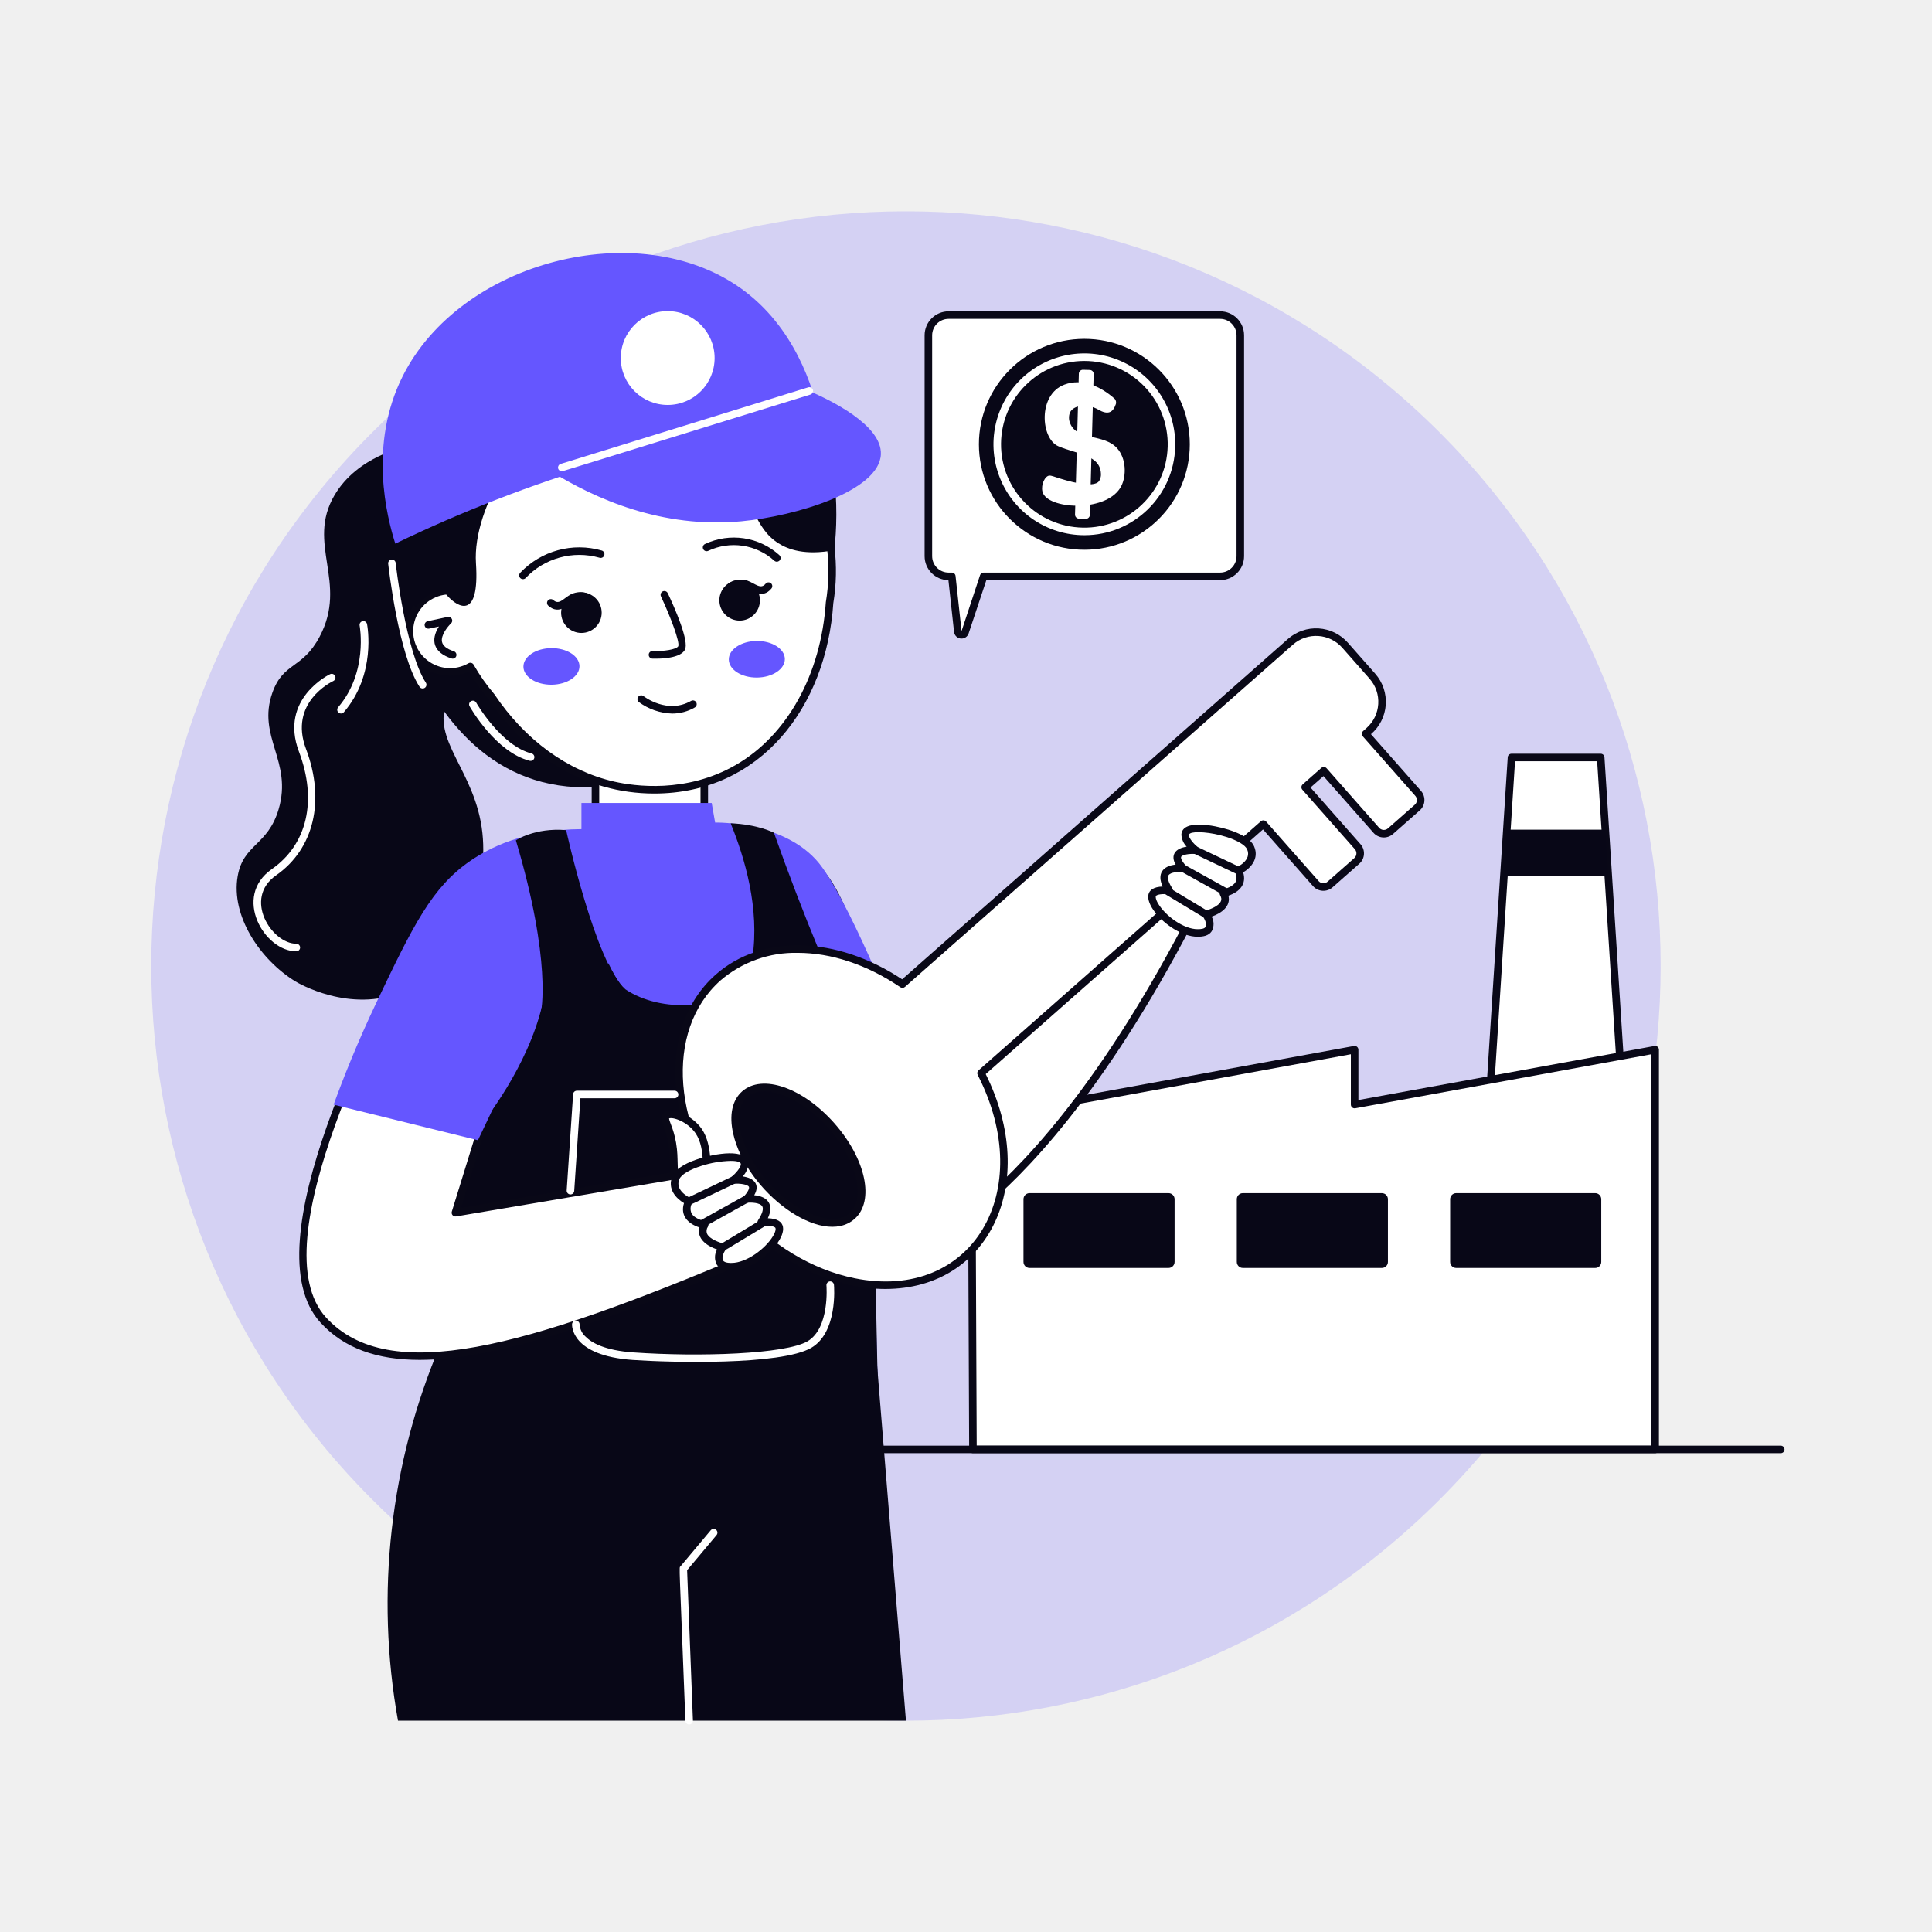
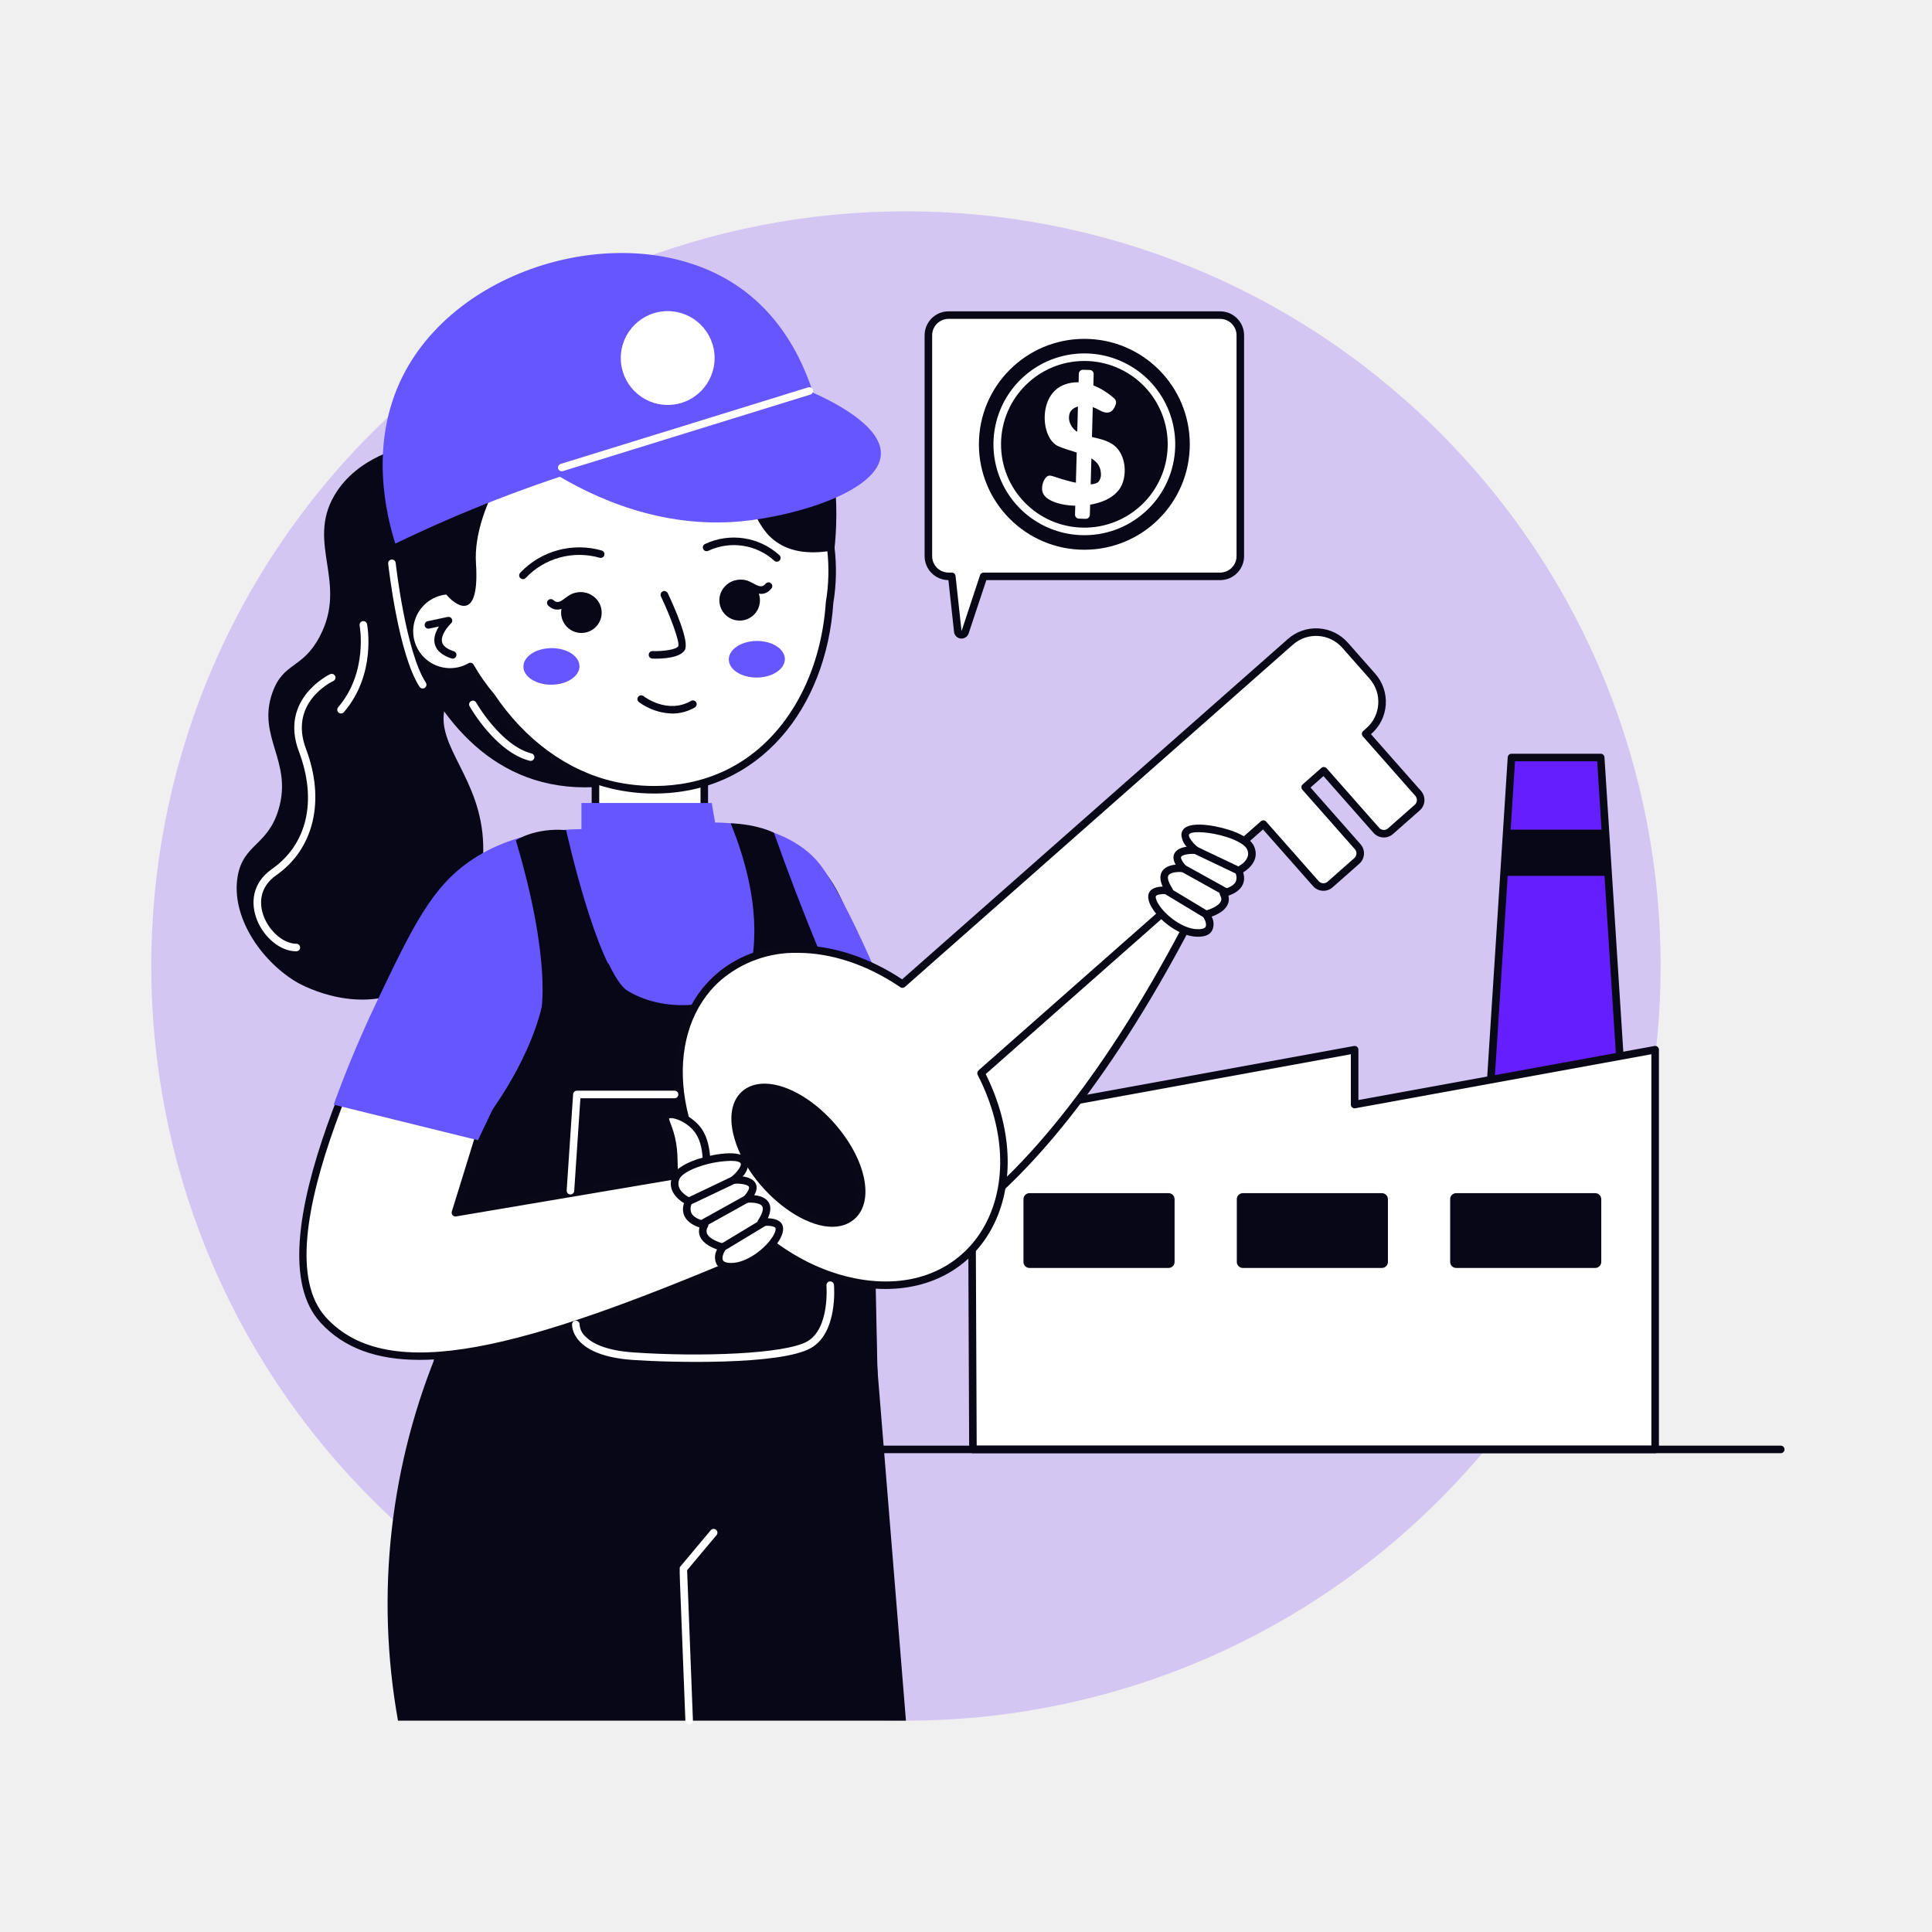
<svg xmlns="http://www.w3.org/2000/svg" height="512" viewBox="0 0 512 512" width="512">
  <g>
    <g opacity="0.2">
-       <circle cx="240.085" cy="256" fill="#6556ff" r="200" transform="translate(-110.7 244.746) rotate(-45)" />
+       <circle cx="240.085" cy="256" fill="#651FFF" r="200" transform="translate(-110.7 244.746) rotate(-45)" />
    </g>
    <g>
      <g>
        <g>
-           <polygon fill="#fff" points="393.176 316.198 431.588 316.198 424.202 200.741 400.563 200.741 393.176 316.198" />
+           <polygon fill="#651FFF" points="393.176 316.198 431.588 316.198 424.202 200.741 400.563 200.741 393.176 316.198" />
          <path d="M431.588,317.2H393.176a1,1,0,0,1-.729-.315c-.455-.486-.789,7.381,7.117-116.2a1,1,0,0,1,1-.937H424.2a1,1,0,0,1,1,.937l7.386,115.457A1,1,0,0,1,431.588,317.2Zm-37.346-2h36.28l-7.258-113.457H401.5Z" fill="#090817" />
        </g>
        <polygon fill="#080717" points="425.425 219.868 426.209 232.123 398.555 232.123 399.339 219.868 425.425 219.868" />
      </g>
      <g>
        <path d="M358.991,292.721V278.186L257.467,296.714l.372,87.4H438.633V278.186Z" fill="#fff" />
        <path d="M438.633,385.111H257.839a1,1,0,0,1-1-1l-.372-87.4a1,1,0,0,1,.82-.988L358.812,277.2a1,1,0,0,1,1.179.984v13.334L438.454,277.2a1,1,0,0,1,1.179.984V384.111A1,1,0,0,1,438.633,385.111Zm-179.8-2h178.8V279.386L359.171,293.7a1,1,0,0,1-1.18-.983V279.386L258.47,297.548Z" fill="#090817" />
      </g>
      <rect fill="#080717" height="19.823" rx="1.598" width="40.047" x="271.231" y="316.198" />
      <rect fill="#080717" height="19.823" rx="1.598" width="40.047" x="327.768" y="316.198" />
      <rect fill="#080717" height="19.823" rx="1.598" width="40.047" x="384.305" y="316.198" />
      <path d="M471.916,385.111H229.2a1,1,0,1,1,0-2H471.916a1,1,0,1,1,0,2Z" fill="#080717" />
      <path d="M125.762,119.761a31.546,31.546,0,0,0-17.057-1.674c-1.319.247-13.979,2.8-20.063,13.157-7.567,12.885,3.7,23.112-3.947,37.5-4.607,8.666-9.6,6.656-12.5,14.8-4.178,11.746,5.418,18.157,1.644,30.917-2.871,9.708-9.36,9.151-10.854,17.761-1.812,10.446,5.864,22.073,15.323,27.876.574.352,14.431,8.559,28.422,2.712,15.521-6.487,22.759-26.74,21.114-42.039-1.8-16.687-13.844-24.566-9.274-35.254,2.568-6,7.546-6.265,11.809-11.105C136.3,167.7,139.692,153.472,125.762,119.761Z" fill="#080717" />
      <path d="M99.12,135.684s7.189,80.243,63.479,72.437-27.079-76.877-27.079-76.877Z" fill="#080717" />
      <g>
        <path d="M175.75,222.217c21.122-4,32.012.576,38.053,5.482,12.192,9.9,10.183,25.675,27.411,49.662a122.138,122.138,0,0,0,11.609,13.867l38.7-55.467,23.863,8.062c-8.251,15.872-29.648,54.708-55.789,75.864-5,4.05-11.543,8.553-19.833,8.465-7.512-.08-17.184-3.937-30.8-22.09C189.255,279.778,180.009,248.5,175.75,222.217Z" fill="#fff" />
        <path d="M240,329.153c-13.013,0-23.965-11.992-31.838-22.491-16.712-22.285-27.951-50.642-33.4-84.285a1,1,0,0,1,.8-1.143c17.147-3.246,30.226-1.331,38.869,5.689,12.5,10.149,10.414,25.934,27.592,49.855A121.413,121.413,0,0,0,252.7,289.657l38-54.469a1,1,0,0,1,1.141-.375l23.864,8.063a1,1,0,0,1,.566,1.408c-24.069,46.3-45.447,67.6-56.047,76.18C254.906,324.768,248.352,329.153,240,329.153ZM176.9,223.022c5.457,32.9,16.514,60.63,32.869,82.441,20,26.666,33.98,25.764,49.2,13.446,10.4-8.417,31.31-29.253,54.992-74.513l-22.047-7.448L253.643,291.8a1,1,0,0,1-1.537.125,123.184,123.184,0,0,1-11.7-13.981c-17.233-23.994-15.368-39.835-27.229-49.468C205.166,221.973,192.963,220.139,176.9,223.022Z" fill="#090817" />
      </g>
      <g>
        <path d="M228.664,307.191c-4-60.634-13.82-70.487-17.995-74.059a48.972,48.972,0,0,0-16.613-9.089,10.66,10.66,0,0,1-7.415-10.093V179.37H157.8v37.878a6.9,6.9,0,0,1-4.871,6.586c-8.41,2.606-15.873,6.885-21.166,12.759-12.776,14.181-6.807,30.826-9.689,81.672a562.85,562.85,0,0,1-7.614,65.753l114.2,2.768A601.683,601.683,0,0,0,228.664,307.191Z" fill="#fff" />
        <path d="M228.665,387.786c-1.058,0,8.578.209-114.228-2.768a1,1,0,0,1-.96-1.174c6.845-38.853,8.5-70.347,8.551-104.883.03-22.041.045-33.1,8.994-43.037,5.19-5.761,12.664-10.272,21.613-13.045a5.876,5.876,0,0,0,4.167-5.631V179.37a1,1,0,0,1,1-1h28.839a1,1,0,0,1,1,1v34.58a9.66,9.66,0,0,0,6.727,9.143,49.745,49.745,0,0,1,16.951,9.279c6.1,5.22,14.639,18.648,18.344,74.753.1,0,2.869,36.651,0,79.728A1,1,0,0,1,228.665,387.786Zm-113.018-4.74,112.082,2.717a602.617,602.617,0,0,0-.062-78.507c-4.077-61.753-14.292-70.492-17.648-73.364a47.751,47.751,0,0,0-16.275-8.9,11.655,11.655,0,0,1-8.1-11.043V180.37H158.8v36.878a7.864,7.864,0,0,1-5.575,7.541c-8.6,2.667-15.77,6.981-20.718,12.473-12.43,13.8-6.575,30.6-9.435,81.059A565.475,565.475,0,0,1,115.647,383.046Z" fill="#090817" />
      </g>
      <g>
        <path d="M169.244,100.035a51.3,51.3,0,0,0-51.026,56.521,10.781,10.781,0,1,0,6.425,20.081,51.326,51.326,0,0,0,5.535,7.9c8.13,12.137,19.488,20.653,32.421,23.582,3.458.783,18.515,3.768,32.9-4.538,14.1-8.144,23.053-24.552,24.353-43.917A51.294,51.294,0,0,0,169.244,100.035Z" fill="#fff" />
        <path d="M173.382,210.294c-18.635,0-33.927-10.135-44-25.15a52.687,52.687,0,0,1-5.122-7.18,11.783,11.783,0,1,1-7.122-22.266,52.289,52.289,0,1,1,103.7,4.129C218.99,187.409,201.523,210.294,173.382,210.294Zm-47.87-34.15a51.171,51.171,0,0,0,5.5,7.838c8.126,12.132,19.424,20.359,31.811,23.164,5.3,1.2,19.029,3.163,32.175-4.429,13.654-7.886,22.572-24.005,23.855-43.118a50.29,50.29,0,1,0-99.895-8.275c0,4.961.555,5.23.037,5.865a1,1,0,0,1-.676.362,9.782,9.782,0,1,0,5.829,18.22A1,1,0,0,1,125.512,176.144Z" fill="#090817" />
      </g>
      <path d="M138.576,153.485a1,1,0,0,1-.71-1.7,21.553,21.553,0,0,1,21.644-5.88,1,1,0,0,1-.652,1.892,19.562,19.562,0,0,0-19.572,5.4A1,1,0,0,1,138.576,153.485Z" fill="#080717" />
      <g>
        <path d="M145.3,160.512a1,1,0,0,1,1.341-1.485c1.535,1.387,2.593-.4,4.654-1.531a5.817,5.817,0,0,1,4.945-.033,1,1,0,0,1-.867,1.8,3.821,3.821,0,0,0-3.116-.016C150.57,160.173,148.178,163.108,145.3,160.512Z" fill="#080717" />
        <circle cx="154.076" cy="162.364" fill="#080717" r="5.376" />
      </g>
      <path d="M205.87,148.858a1,1,0,0,1-.672-.259,15.95,15.95,0,0,0-17.517-2.62,1,1,0,0,1-.851-1.811,17.954,17.954,0,0,1,19.713,2.95A1,1,0,0,1,205.87,148.858Z" fill="#080717" />
      <g>
        <path d="M197.358,155.742a3.845,3.845,0,0,0-3.08.472,1,1,0,0,1-1.122-1.655,5.8,5.8,0,0,1,4.9-.692c2.183.81,3.51,2.428,4.829.834a1,1,0,1,1,1.543,1.272C201.97,158.951,199.118,156.394,197.358,155.742Z" fill="#080717" />
        <circle cx="196.017" cy="159.089" fill="#080717" r="5.376" />
      </g>
      <path d="M172.883,174.538a1,1,0,0,1-.966-1.032.974.974,0,0,1,1.033-.966c2.877.1,6.3-.4,6.8-1.29.433-1.132-2.016-7.731-4.582-13.172a1,1,0,1,1,1.808-.853c1.781,3.775,5.785,12.8,4.51,15.019C180.248,174.409,175.372,174.624,172.883,174.538Z" fill="#080717" />
      <ellipse cx="146.139" cy="176.609" fill="#6556ff" rx="7.428" ry="4.848" transform="translate(-1.743 1.457) rotate(-0.568)" />
      <ellipse cx="200.541" cy="174.72" fill="#6556ff" rx="7.428" ry="4.848" transform="matrix(1, -0.01, 0.01, 1, -1.722, 1.996)" />
      <path d="M154.087,212.8h34.52l.909,5.191s19.6-.519,28.42,11.939,21.154,44.513,21.154,44.513q-4.349,4.606-8.695,9.214,1.21,45.681,2.422,91.362l-118.355-1.4s3.6-87.191,9.69-116.953S154.087,222.4,154.087,222.4Z" fill="#6556ff" />
      <path d="M116.711,356.332A175.512,175.512,0,0,0,105.473,456H240.085q-3.941-48.516-7.88-97.031Z" fill="#080717" />
      <path d="M140.406,221.669s7.192,28.161,3.3,44.686-15.633,30.973-15.633,30.973l-7.986,28.377L113.8,368.6l118.85.2q-.925-43.188-1.738-85.661A654.963,654.963,0,0,1,205.1,220.691s-4.193-2.232-11.467-2.509c3.742,9.176,7.742,22.616,5.746,35.758a12.625,12.625,0,0,1-2.206,5.969c-5.574,7.547-21.874,8.757-31.535,2.206,0,0-6.764-4.586-15.606-42.122A34.215,34.215,0,0,0,140.406,221.669Z" fill="#080717" />
      <g>
        <path d="M170.574,235.322a11.936,11.936,0,0,0-12.244-14.616c-14.193.7-36.922,4.706-45.685,22.462C99.5,269.815,67.656,330.123,85.652,349.8s58.139,6.529,112.126-16.311l-9.6-23.533-67.483,11.42q9.168-29.66,18.334-59.319S165.772,256.153,170.574,235.322Z" fill="#fff" />
        <path d="M111.216,360.38c-11.307,0-20.051-3.067-26.3-9.9-18.709-20.46,14.327-82.4,26.834-107.752,9.123-18.485,33.07-22.357,46.533-23.019a12.932,12.932,0,0,1,13.267,15.84h0C167,255.293,143.869,261.889,139.812,262.9l-17.686,57.222,65.881-11.15a1,1,0,0,1,1.093.608l9.6,23.533a1,1,0,0,1-.537,1.3C160.534,350.335,131.68,360.379,111.216,360.38Zm47.163-138.675c-17.417.856-37.053,6.132-44.837,21.905C101.615,267.783,68.6,329.671,86.39,349.128c16.676,18.239,53.006,7.925,110.089-16.173l-8.928-21.876-66.693,11.287a1,1,0,0,1-1.122-1.281l18.334-59.319a1,1,0,0,1,.739-.682c.262-.058,26.189-6.024,30.79-25.986A10.933,10.933,0,0,0,158.379,221.705Zm12.2,13.617h0Z" fill="#090817" />
      </g>
      <path d="M154.087,219.728c-15.294.094-24.664,5.134-29.416,8.386-10.2,6.977-15.213,17.2-24.83,37.376-5.269,11.05-8.982,20.537-11.421,27.252l38.241,9.431,17.044-35.818s29.069-14.881,31.492-28.032S172.349,216.471,154.087,219.728Z" fill="#6556ff" />
      <path d="M150.031,219.993s7.776,35.288,15.606,42.122l-22.278,6.143s2.976-13.248-6.645-45.557C136.714,222.7,141.732,219.279,150.031,219.993Z" fill="#080717" />
      <path d="M182.637,457a1,1,0,0,1-1-.961c-1.669-43.116-1.689-40.476-1.325-40.912l8.046-9.6a1,1,0,0,1,1.534,1.286l-7.8,9.307,1.542,39.845A1,1,0,0,1,182.637,457Z" fill="#fff" />
      <g>
        <path d="M259.984,284.4l74.811-66,13.918,15.776a2.666,2.666,0,0,0,3.761.235l7.094-6.259a2.664,2.664,0,0,0,.235-3.76l-13.919-15.776,4.934-4.352,13.918,15.775a2.664,2.664,0,0,0,3.76.236l7.094-6.259a2.664,2.664,0,0,0,.235-3.76l-13.918-15.776.9-.789a10.259,10.259,0,0,0,.9-14.479l-7.256-8.224a10.257,10.257,0,0,0-14.478-.905L239.156,260.793c-16.663-11.358-36.466-12.665-48.829-1.757-15.491,13.667-13.428,41.32,4.608,61.763s45.217,25.937,60.708,12.269C268.006,322.161,269.177,302.35,259.984,284.4Zm-57.221,29.492c-7.867-8.917-10.3-19.624-5.438-23.915s15.184-.541,23.051,8.376,10.3,19.623,5.438,23.914S210.63,322.81,202.763,313.893Z" fill="#fff" />
        <path d="M234.64,341.593c-13.085,0-28.43-6.5-40.454-20.133-18.373-20.823-20.4-49.164-4.52-63.175,12.252-10.81,32.028-10.283,49.407,1.247l102.239-90.2a11.252,11.252,0,0,1,15.89.994l7.256,8.224a11.269,11.269,0,0,1-1.139,16.017l13.256,15.027a3.662,3.662,0,0,1-.323,5.171l-7.094,6.258a3.665,3.665,0,0,1-5.172-.324l-13.257-15.025L347.3,208.7l13.257,15.027a3.668,3.668,0,0,1-.324,5.171l-7.094,6.259a3.667,3.667,0,0,1-5.172-.324L334.707,219.81l-73.482,64.831C275.608,313.608,262.087,341.59,234.64,341.593Zm-23.216-89.078a30.366,30.366,0,0,0-20.435,7.27c-15.053,13.281-12.947,40.355,4.7,60.353,8.58,9.724,19.5,16.333,30.756,18.607,31.169,6.3,48.482-22.979,32.652-53.888a1,1,0,0,1,.229-1.206l74.81-66a1,1,0,0,1,1.412.089l13.918,15.776a1.667,1.667,0,0,0,2.349.146l7.094-6.259a1.666,1.666,0,0,0,.147-2.349l-13.919-15.776a1,1,0,0,1,.089-1.411l4.933-4.352a1,1,0,0,1,1.412.089l13.918,15.775a1.66,1.66,0,0,0,2.348.146l7.095-6.258a1.663,1.663,0,0,0,.147-2.348l-13.919-15.777a1,1,0,0,1,.089-1.411l.894-.79a9.269,9.269,0,0,0,.818-13.067l-7.256-8.224a9.267,9.267,0,0,0-13.067-.816L239.817,261.543a1,1,0,0,1-1.225.076C229.716,255.568,220.174,252.515,211.424,252.515ZM194.3,300.423c-1.111-4.89-.27-8.865,2.369-11.194,5.359-4.728,16.1-1.009,24.462,8.463s10.708,20.6,5.35,25.327C217.72,330.742,197.785,315.77,194.3,300.423Zm8.206-11.2c-5.86,0-7.571,4.975-6.255,10.76a31.4,31.4,0,0,0,7.267,13.252c7.362,8.344,17.273,12.144,21.639,8.288s1.837-14.159-5.526-22.5C214.224,292.893,207.45,289.219,202.5,289.219Z" fill="#090817" />
      </g>
      <g>
        <g>
          <path d="M317.376,247.243c.7,0,2.231,0,2.9-1,.626-.931.331-2.456-.677-3.92,0,0,6.891-1.557,4.582-5.644,0,0,6.312-1.027,4-5.951,0,0,4.9-2.172,3.247-6.009s-14.008-6.273-16.579-4.685,1.968,5.286,1.968,5.286-8.2-.618-3.257,4.821c0,0-8.207-.968-3.711,5.861-3.052-.242-4.085.35-4.423,1C304.1,239.546,311.35,247.249,317.376,247.243Z" fill="#fff" />
          <path d="M317.369,248.243c-8.111,0-18.959-12.958-9.25-13.3-1.556-3.371.023-5.466,3.442-5.811-1.457-2.554-.051-4.327,2.917-4.743a5,5,0,0,1-1.4-3.233c.266-4.086,8.631-2.494,12.487-1.28,2.576.811,5.845,2.24,6.794,4.44,1.4,3.259-.95,5.7-2.909,6.874.948,3.011-.859,5.171-3.91,6.164.7,2.764-1.73,4.606-4.444,5.563a3.977,3.977,0,0,1,.017,3.877C320.29,248.017,318.806,248.243,317.369,248.243Zm.007-1h0Zm-8.808-10.3c-1.952,0-2.235.492-2.248.516-.1.189-.092.863.636,2.064,1.94,3.2,6.693,6.722,10.419,6.722.977,0,1.776-.116,2.075-.562s.216-1.508-.671-2.8a1,1,0,0,1,.6-1.542c.882-.2,3.538-1.089,4.15-2.475.536-1.21-.689-1.709-.249-2.626a1,1,0,0,1,.741-.554c.729-.123,2.775-.719,3.444-1.993a2.789,2.789,0,0,0-.184-2.548,1,1,0,0,1,.5-1.337c.161-.073,3.973-1.824,2.734-4.7-.491-1.139-2.569-2.382-5.558-3.324-4.12-1.3-8.531-1.551-9.577-.905-.3.184-.308.33-.313.408-.055.842,1.391,2.438,2.387,3.252a1,1,0,0,1-.707,1.772c-1.53-.115-3.452.189-3.73.76-.142.292.11,1.094,1.289,2.391a1,1,0,0,1-.856,1.666c-1-.117-3.232-.055-3.793.858-.383.621-.006,1.883,1.032,3.46a1,1,0,0,1-.914,1.547C309.317,236.957,308.916,236.941,308.568,236.941Z" fill="#090817" />
        </g>
        <path d="M319.6,243.317c-.4,0,.464.448-11.069-6.508a1,1,0,1,1,1.033-1.713l10.553,6.365A1,1,0,0,1,319.6,243.317Z" fill="#080717" />
        <path d="M324.987,237.48c-.368,0,.568.46-11.9-6.47a1,1,0,0,1,.972-1.748l11.419,6.344A1,1,0,0,1,324.987,237.48Z" fill="#080717" />
        <path d="M328.189,231.723c-.323,0,.591.388-11.793-5.505a1,1,0,0,1,.859-1.807l11.365,5.408A1,1,0,0,1,328.189,231.723Z" fill="#080717" />
      </g>
      <g>
        <path d="M178.4,304.6c-.613-5.841-2.874-7.956-1.817-8.911,1.278-1.154,6.137.518,8.565,4.066,3.329,4.862,1.224,11.988,3.339,12.547a1.282,1.282,0,0,0,.814-.088c-2.407,3.406-5.3,5.138-7.277,4.416a4.616,4.616,0,0,1-2.24-2.6C178.136,310.742,178.807,308.491,178.4,304.6Z" fill="#fff" />
        <path d="M182.955,317.783c-2.167,0-3.172-1.525-4.067-3.309-1.769-3.531-1.078-5.916-1.485-9.774h0c-.635-6.061-3.283-8.14-1.492-9.759,2.092-1.889,7.668.751,10.061,4.244,3.083,4.5,1.937,11.273,2.792,12.153,0-.008.057-.013.147-.05a1,1,0,0,1,1.205,1.5C187.878,315.953,185.2,317.783,182.955,317.783Zm-3.562-13.292c.413,3.937-.238,6.05,1.283,9.086.536,1.07.971,1.848,1.688,2.109,1.074.389,3.051-.358,5.132-2.784-2.072-1.664-.144-8.158-3.175-12.588-2.094-3.058-6.009-4.357-7.018-3.918.069.961,1.6,3.4,2.09,8.095Z" fill="#090817" />
      </g>
      <g>
        <g>
          <path d="M193.864,335.689c-.736,0-2.338,0-3.044-1.053-.657-.977-.347-2.575.709-4.11,0,0-7.222-1.631-4.8-5.915,0,0-6.616-1.076-4.2-6.237,0,0-5.138-2.276-3.4-6.3s14.682-6.576,17.376-4.91-2.061,5.539-2.061,5.539,8.591-.647,3.412,5.054c0,0,8.6-1.015,3.89,6.143,3.2-.254,4.282.366,4.637,1.044C207.779,327.622,200.18,335.7,193.864,335.689Z" fill="#fff" />
          <path d="M193.872,336.688c-.881.011-2.875,0-3.883-1.5a4.146,4.146,0,0,1,.044-4.064c-2.854-.992-5.437-2.93-4.665-5.834-3.184-1.023-5.122-3.267-4.1-6.45-2.045-1.21-4.529-3.762-3.062-7.164.987-2.29,4.4-3.782,7.092-4.628,4.035-1.273,12.75-2.93,13.024,1.3a5.276,5.276,0,0,1-1.513,3.419c3.177.418,4.649,2.282,3.069,4.977,3.659.338,5.276,2.563,3.611,6.1C213.726,323.152,202.326,336.688,193.872,336.688Zm-.224-29.046a27.651,27.651,0,0,0-7.748,1.318c-3.146.99-5.336,2.3-5.856,3.512-1.318,3.057,2.72,4.911,2.893,4.989a1,1,0,0,1,.5,1.337,2.96,2.96,0,0,0-.189,2.717c.852,1.614,3.614,2.1,3.642,2.108a1,1,0,0,1,.71,1.48,1.969,1.969,0,0,0-.229,1.829c.654,1.478,3.452,2.409,4.38,2.619a1,1,0,0,1,.6,1.542c-.807,1.174-1.1,2.4-.7,2.985.486.723,2.323.61,2.223.61,3.931,0,8.927-3.722,10.954-7.066.773-1.275.783-1.991.667-2.212-.041-.08-.5-.768-3.671-.512a1,1,0,0,1-.914-1.546c1.115-1.695,1.5-3,1.083-3.678-.6-.977-2.969-1.043-4.022-.922a1,1,0,0,1-.856-1.666c1.252-1.378,1.514-2.24,1.359-2.561-.309-.633-2.333-.939-3.957-.823a1,1,0,0,1-.707-1.771c1.051-.86,2.579-2.55,2.52-3.45C196.273,307.7,194.423,307.642,193.648,307.642Z" fill="#090817" />
        </g>
        <path d="M191.53,331.526a1,1,0,0,1-.518-1.856L202.073,323a1,1,0,1,1,1.033,1.713C191,332.011,191.926,331.526,191.53,331.526Z" fill="#080717" />
        <path d="M185.887,325.408a1,1,0,0,1-.487-1.874l11.968-6.649a1,1,0,1,1,.971,1.748C185.233,325.915,186.256,325.408,185.887,325.408Z" fill="#080717" />
        <path d="M182.53,319.374a1,1,0,0,1-.43-1.9l11.911-5.669a1,1,0,0,1,.859,1.806C182.183,319.647,182.867,319.374,182.53,319.374Z" fill="#080717" />
      </g>
      <path d="M151.177,316.539a1,1,0,0,1-1-1.066l1.7-25.494a1,1,0,0,1,1-.933h25.894a1,1,0,0,1,0,2H153.811l-1.638,24.559A1,1,0,0,1,151.177,316.539Z" fill="#fff" />
      <path d="M167.687,360.4c-16.369-1.14-16.108-9.126-16.089-9.465a1,1,0,0,1,2,.1,4.791,4.791,0,0,0,1.6,3.206c1.586,1.609,5.065,3.636,12.629,4.162,17.632,1.231,40.29.455,46.149-2.935,5.943-3.442,5.051-14.685,5.042-14.8a1,1,0,0,1,.91-1.082,1.009,1.009,0,0,1,1.082.909c.045.514,1.012,12.623-6.032,16.7C206.91,361.867,177.567,361.085,167.687,360.4Z" fill="#fff" />
      <path d="M110.021,161.01c3.5-3.926,5.613-4.537,6.942-4.126a2.4,2.4,0,0,1,1.609,1.024c2.8,3.1,8.552,6.444,7.565-8.63s12.77-36.819,27.939-43.031c0,0,.921,13.649,26.7,16.363,5.63.592,9.411,2.2,12.163,4.316,7.408,5.7,6.672,12.8,13.343,17.042,2.571,1.633,7.037,3.306,14.827,1.83,1.147-10.572,1.4-29.567-9.621-46.623-2.575-3.987-5.618-8.6-11.1-12.087-19.2-12.226-46.088,3.428-48.6,4.934C110.778,83.442,93.635,124.86,110.021,161.01Z" fill="#080717" />
      <path d="M119.663,174.5c-4.77-1.542-5.654-4.814-3.35-8.465l-2.548.543a1,1,0,1,1-.417-1.955l5.3-1.132a1,1,0,0,1,.894,1.7c-.805.761-2.805,3.13-2.4,4.939.234,1.038,1.287,1.867,3.129,2.463A1,1,0,0,1,119.663,174.5Z" fill="#080717" />
      <path d="M178.133,189.1a15.67,15.67,0,0,1-8.826-3.044,1,1,0,0,1,1.231-1.577c.256.2,6.354,4.834,12.58,1.277a1,1,0,1,1,.992,1.736A11.884,11.884,0,0,1,178.133,189.1Z" fill="#080717" />
      <path d="M104.758,144.071a367.2,367.2,0,0,1,112.451-33.535c-1.687-7.61-6.529-23.966-21.015-34.22-27.1-19.185-74.11-7.212-89.462,23.353C97.569,117.91,102.546,137.07,104.758,144.071Z" fill="#6556ff" />
      <path d="M145.872,124.83c11.72,7.331,29.566,15.287,50.569,13.321,14.54-1.362,36.628-8.044,37-17.761.3-7.753-13.346-14.321-18.994-16.775Z" fill="#6556ff" />
      <path d="M112.026,182.458a1,1,0,0,1-.839-.453c-5.6-8.579-8.2-31.64-8.313-32.617a1,1,0,0,1,.884-1.1,1.011,1.011,0,0,1,1.1.885c.026.234,2.656,23.561,8,31.742A1,1,0,0,1,112.026,182.458Z" fill="#fff" />
      <path d="M78.528,252.11c-8.483,0-16.951-14.48-6.492-21.782,9.388-6.555,12.075-18.2,7.187-31.14-5.3-14.028,8.121-20.463,8.257-20.526a1,1,0,0,1,.845,1.813c-.487.228-11.866,5.732-7.231,18,5.155,13.65,2.122,26.482-7.914,33.489-8.837,6.17-1.162,18.125,5.351,18.141a1,1,0,0,1,0,2Z" fill="#fff" />
      <path d="M90.368,189.084a1,1,0,0,1-.758-1.651c7.98-9.289,5.721-21.522,5.7-21.644a1,1,0,0,1,1.964-.381c.1.539,2.46,13.312-6.144,23.327A1,1,0,0,1,90.368,189.084Z" fill="#fff" />
      <path d="M140.373,201.612c-8.944-2.268-15.647-13.948-15.928-14.444a1,1,0,0,1,1.74-.986c.065.114,6.567,11.433,14.679,13.491A1,1,0,0,1,140.373,201.612Z" fill="#fff" />
      <path d="M148.879,124.9a1,1,0,0,1-.295-1.955l65.569-20.284a1,1,0,1,1,.591,1.91C145.064,126.126,149.113,124.9,148.879,124.9Z" fill="#fff" />
      <circle cx="176.947" cy="94.884" fill="#fff" r="12.432" />
      <g>
        <g>
          <path d="M251.38,83.506h71.966a5.351,5.351,0,0,1,5.351,5.351v58.532a5.351,5.351,0,0,1-5.351,5.351H260.669l-4.924,14.823a.988.988,0,0,1-1.919-.2l-1.59-14.618h-.856a5.35,5.35,0,0,1-5.35-5.351V88.857A5.35,5.35,0,0,1,251.38,83.506Z" fill="#fff" />
          <path d="M252.832,167.467l-1.493-13.727a6.358,6.358,0,0,1-6.309-6.351V88.857a6.356,6.356,0,0,1,6.35-6.35h71.966a6.357,6.357,0,0,1,6.351,6.35v58.532a6.358,6.358,0,0,1-6.351,6.351H261.391l-4.7,14.139A1.988,1.988,0,0,1,252.832,167.467Zm-1.452-82.96a4.355,4.355,0,0,0-4.35,4.35v58.532a4.355,4.355,0,0,0,4.35,4.351h.856a1,1,0,0,1,.994.892l1.59,14.618,4.9-14.825a1,1,0,0,1,.949-.685h62.677a4.356,4.356,0,0,0,4.351-4.351V88.857a4.356,4.356,0,0,0-4.351-4.35Z" fill="#090817" />
        </g>
        <g>
          <circle cx="287.363" cy="117.745" fill="#080717" r="27.944" />
          <g>
            <path d="M276.471,130.849c-.787-1.536.028-4.063,1.195-4.683.515-.274,1.029-.073,2.3.343,2.488.816,9.814,3.105,11.307.966a3.306,3.306,0,0,0,.485-1.5c.148-5.454-6.226-5.528-11.292-7.716-4.665-2.014-5.5-13.68,1.627-16.336,4.626-1.723,9.506.407,13.216,3.683a1.419,1.419,0,0,1,.387,1.529c-.78,2.281-2.138,2.886-4.692,1.389-2.337-1.37-6.273-1.478-7.44.762a3.833,3.833,0,0,0,.069,2.989c1.92,4.554,8.866,2.63,12.369,6.469,2.491,2.732,2.535,7.356,1.148,10.073C293.627,135.712,278.644,135.09,276.471,130.849Z" fill="#fff" />
            <rect fill="#fff" height="39.464" rx="1.063" transform="translate(3.297 -7.746) rotate(1.553)" width="3.93" x="285.398" y="98.014" />
          </g>
          <path d="M287.38,141.832A24.086,24.086,0,1,1,311.441,118.4h0A24.075,24.075,0,0,1,287.38,141.832Zm-.033-46.173a22.086,22.086,0,1,0,22.1,22.685A22.074,22.074,0,0,0,287.347,95.659Zm23.094,22.712h0Z" fill="#fff" />
        </g>
      </g>
    </g>
  </g>
</svg>
